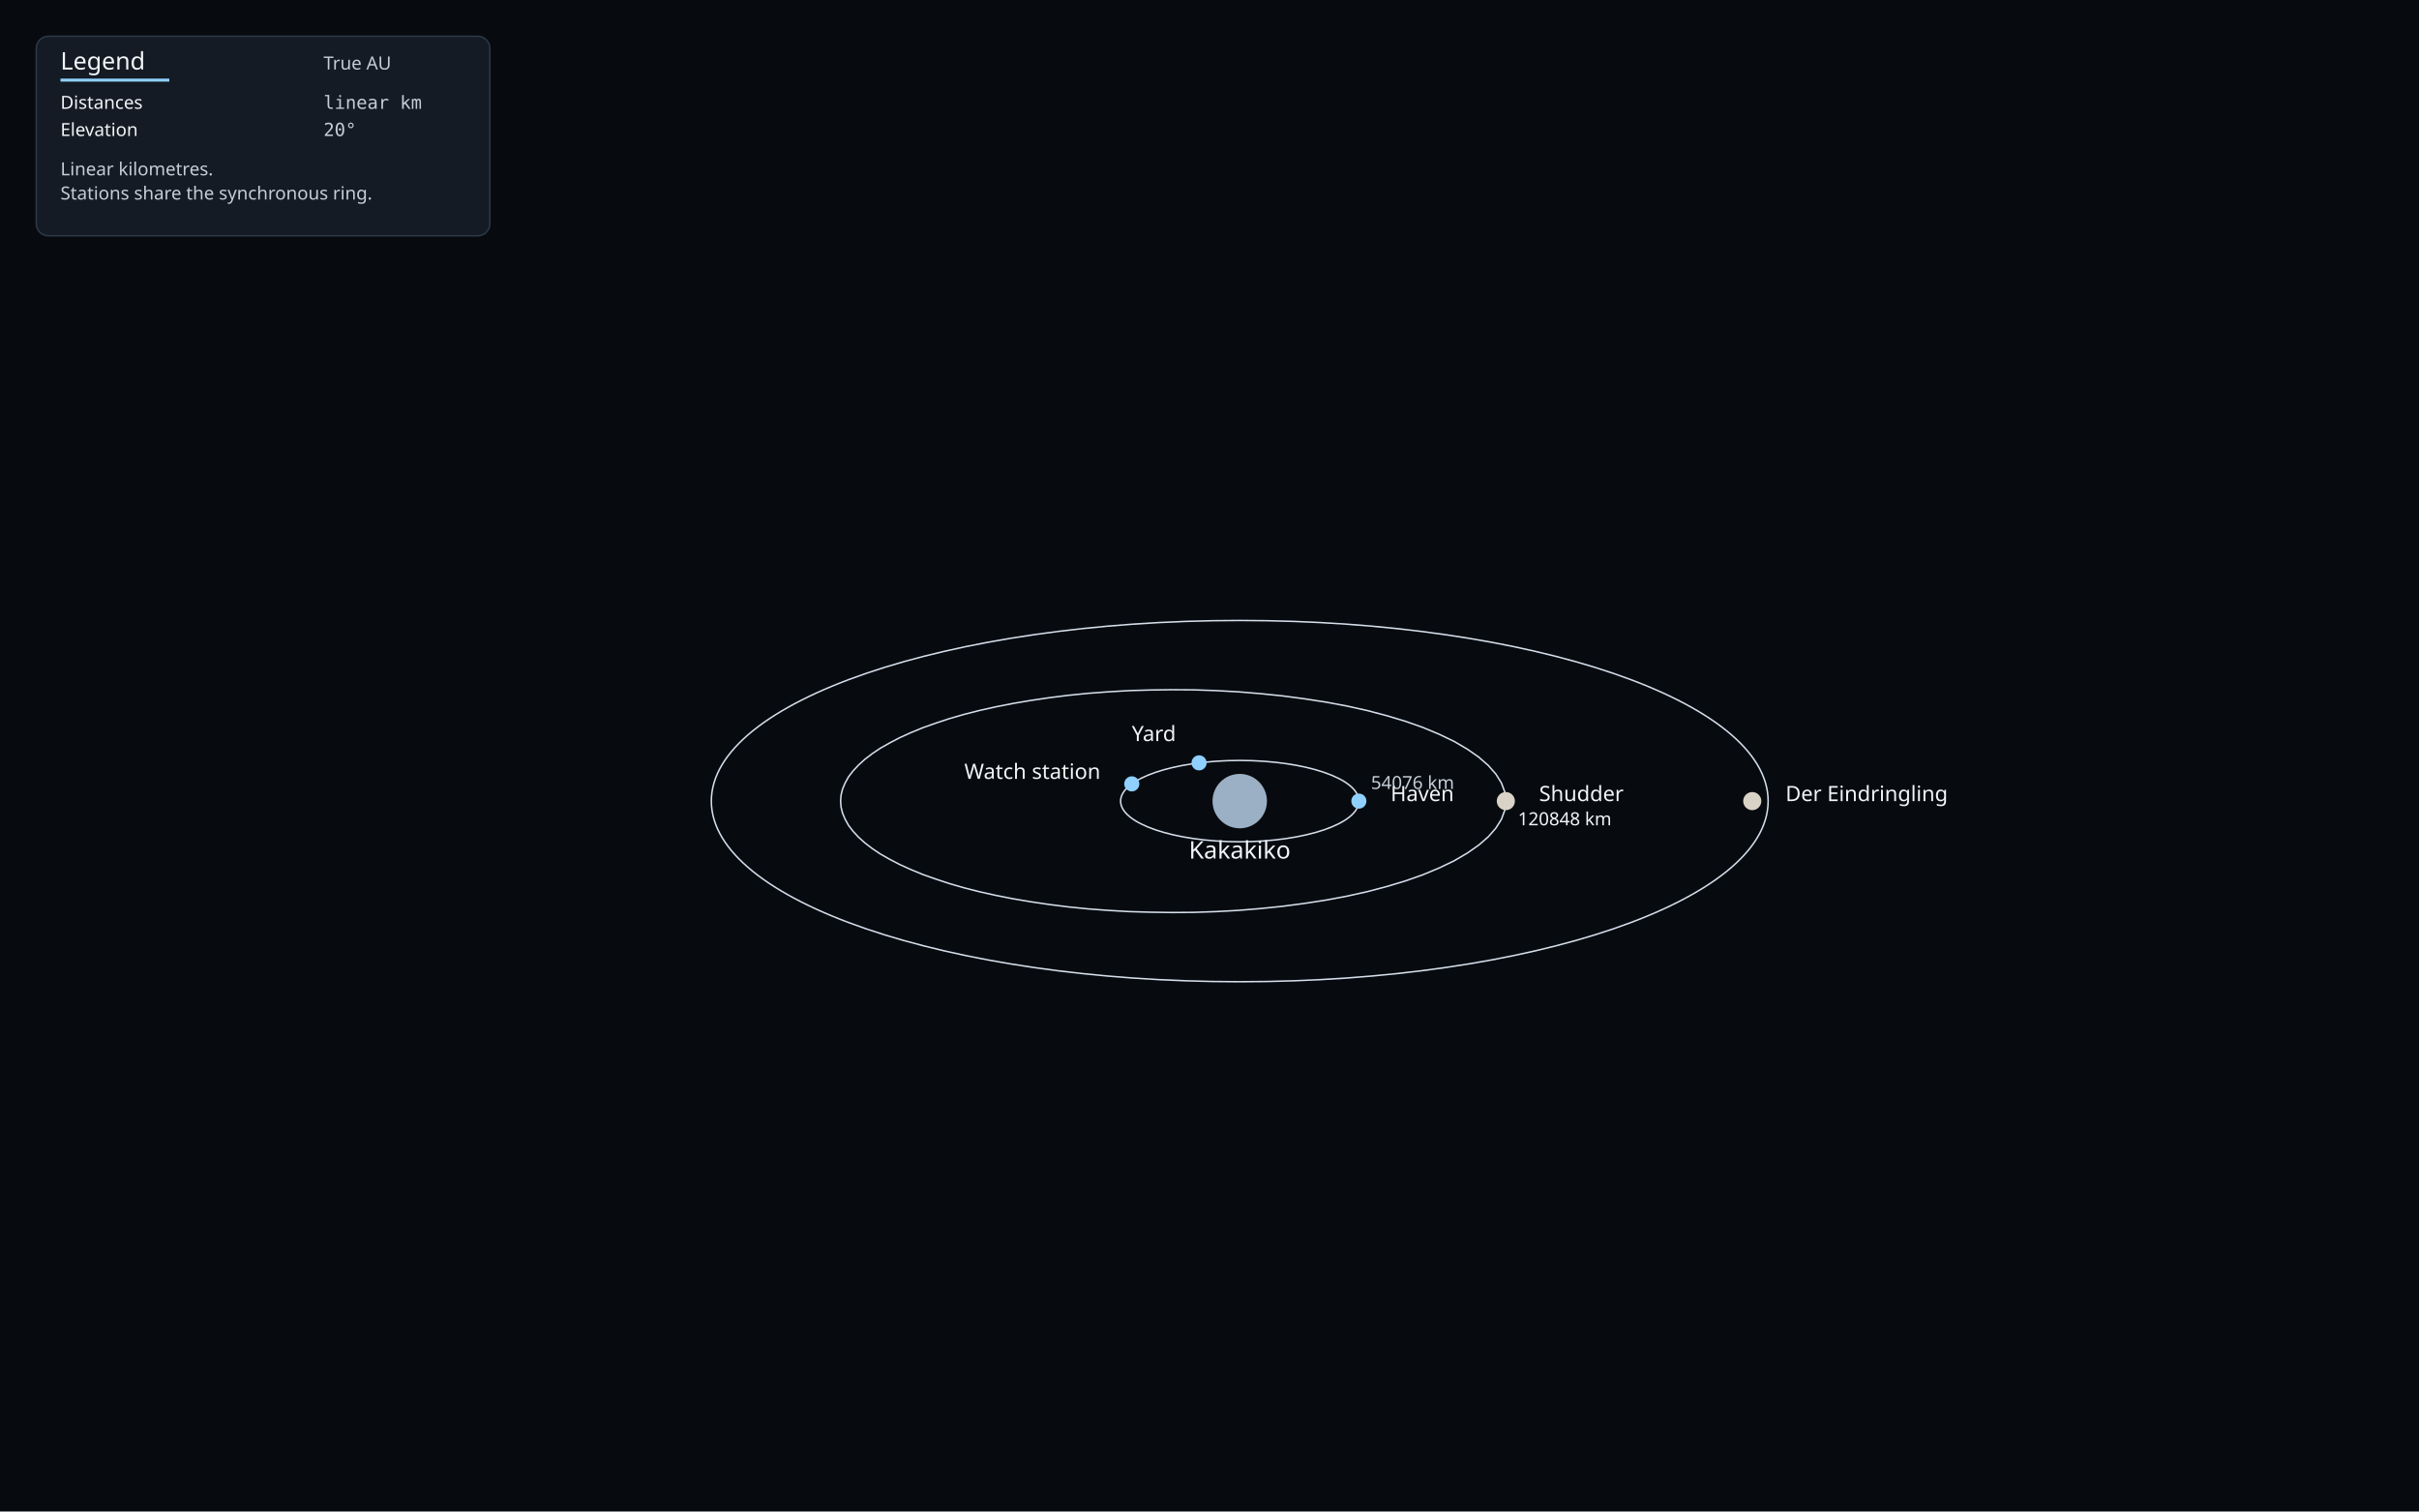
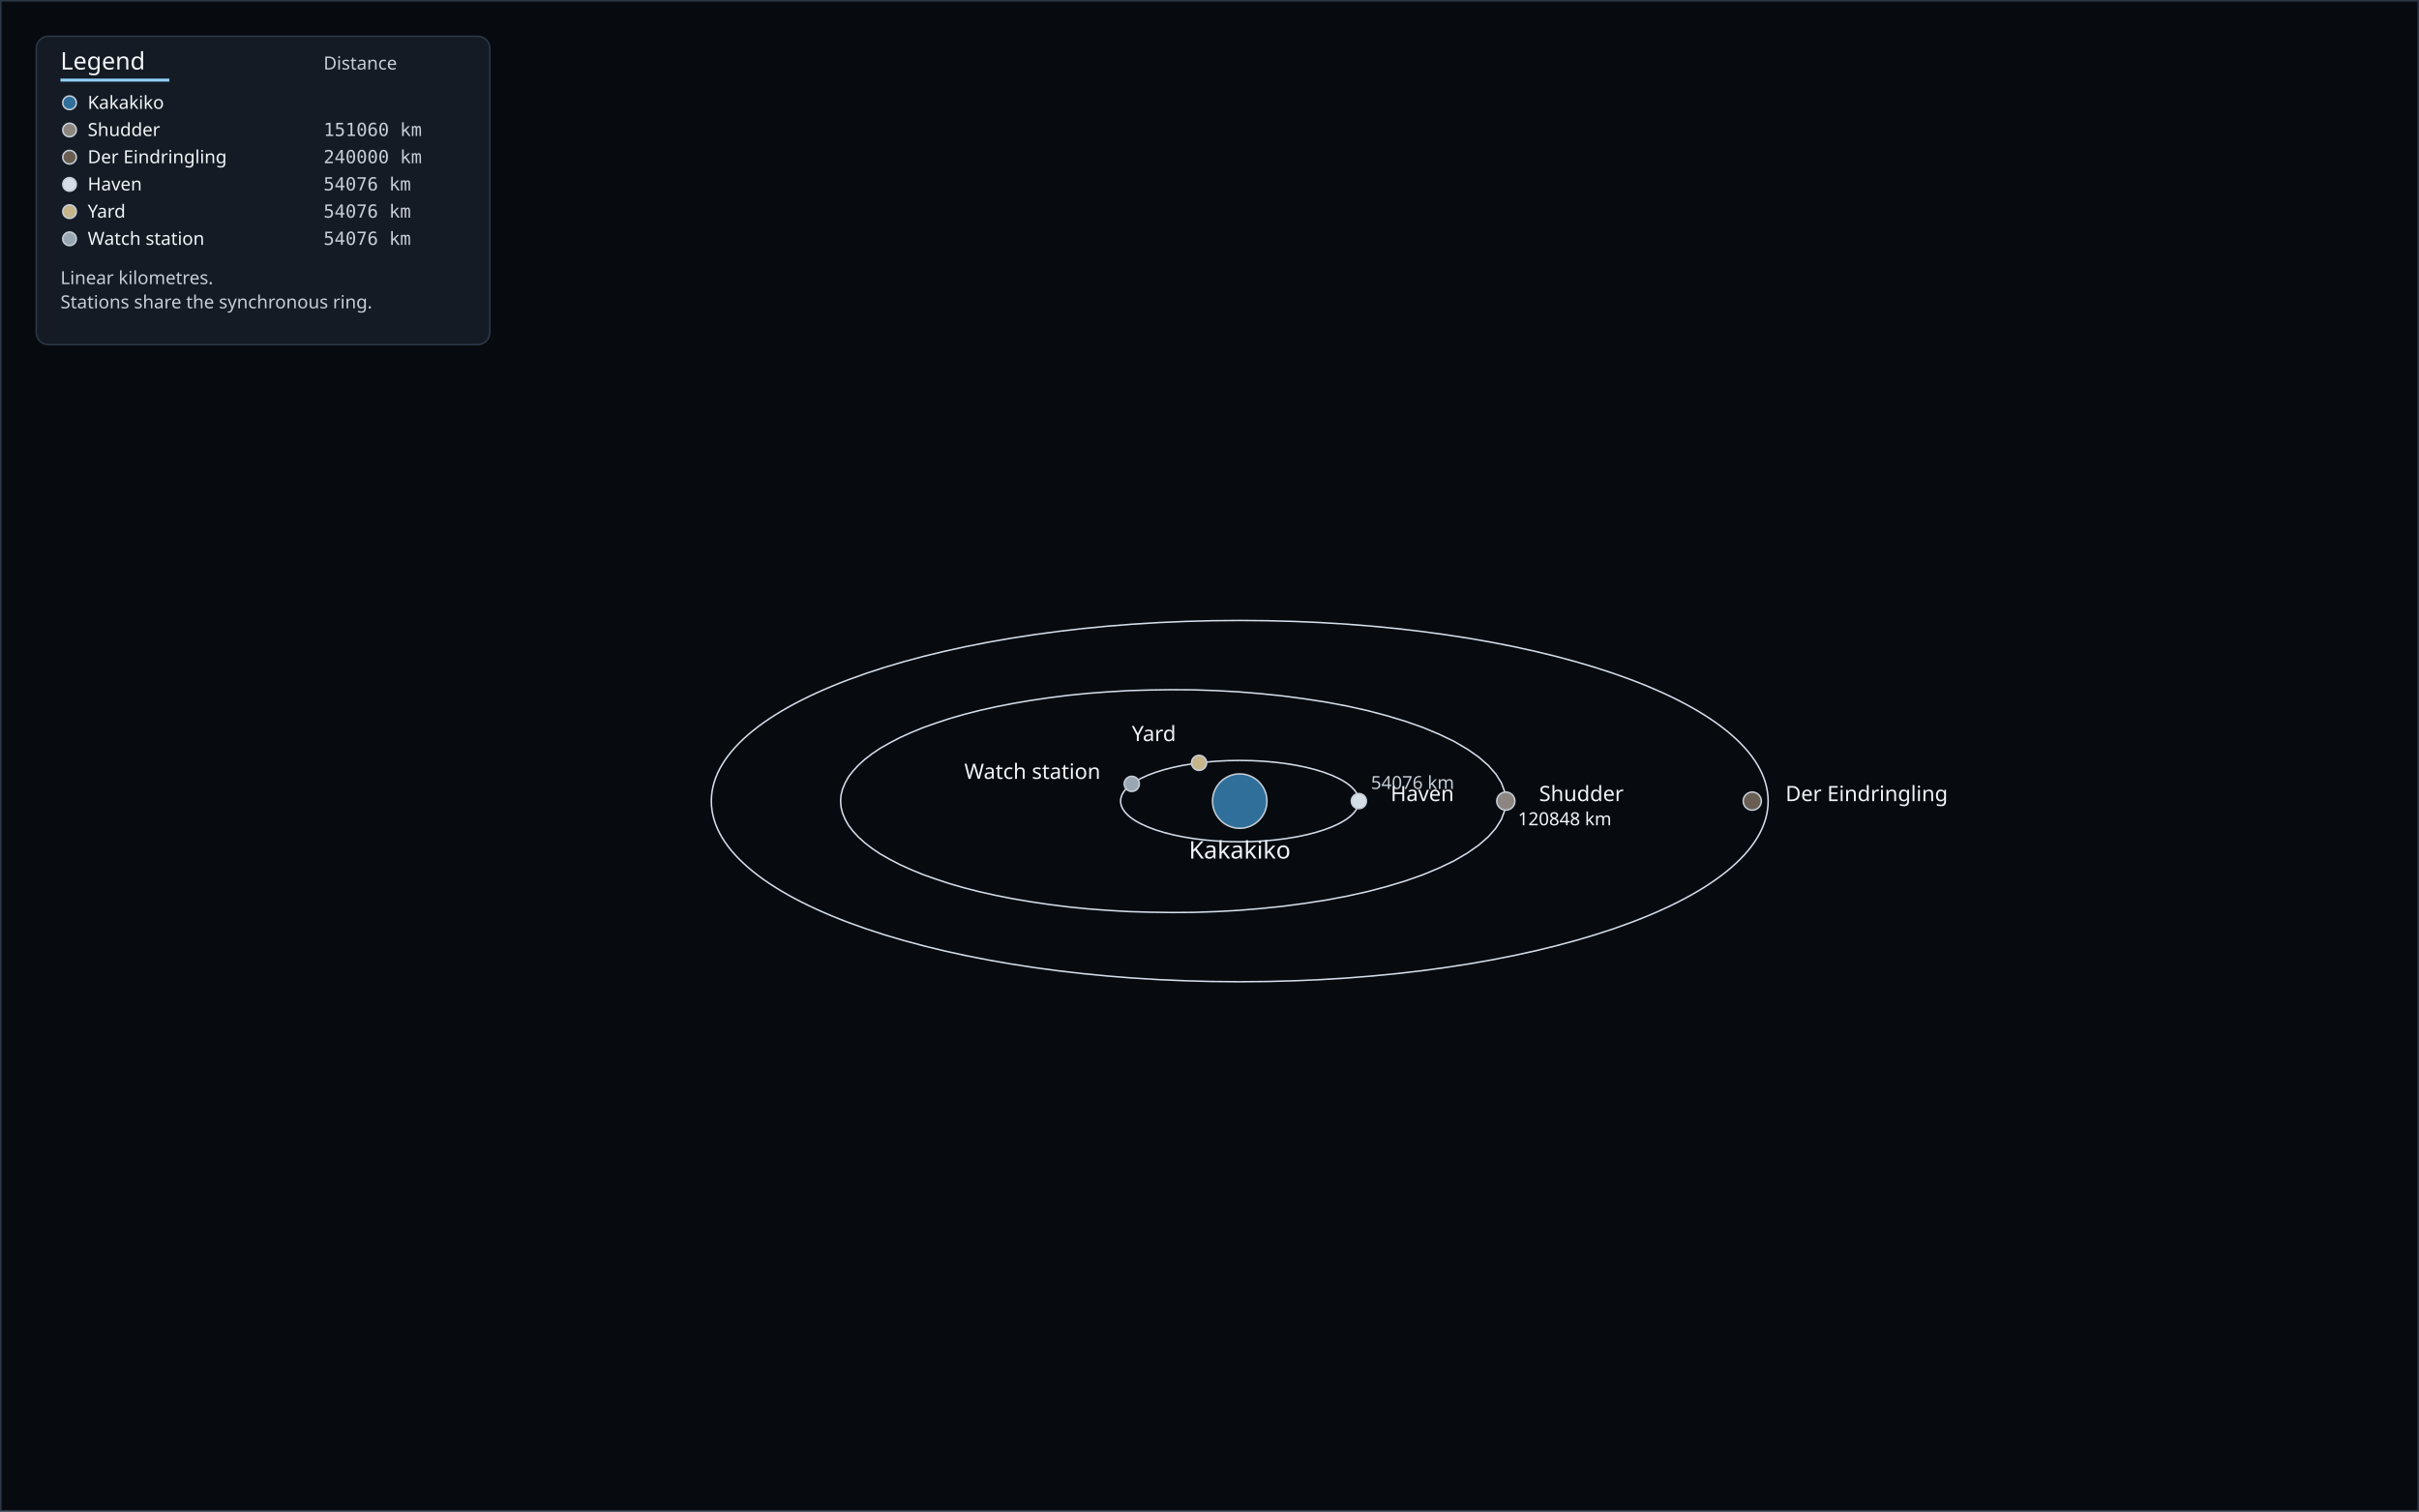
<svg xmlns="http://www.w3.org/2000/svg" width="1600" height="1000" viewBox="0 0 1600 1000" font-family="Segoe UI, system-ui, sans-serif">
  <radialGradient id="star-fill">
    <stop offset="0" stop-color="#fffaf0" />
    <stop offset="1" stop-color="#ffe0a0" />
  </radialGradient>
-   <rect width="1600" height="1000" fill="#070b10" />
+   <rect data-role="sky" width="1600" height="1000" fill="#070b10" />
  <g>
-     <ellipse data-id="sync" cx="820" cy="530" rx="78.8" ry="26.9" fill="none" stroke="transparent" stroke-width="12" />
-     <ellipse data-role="orbit" data-id="sync" cx="820" cy="530" rx="78.8" ry="26.9" fill="none" stroke="#d5deea" stroke-width="1" />
+     <ellipse data-id="haven" data-callout="orbit:haven" cx="820" cy="530" rx="78.8" ry="26.9" fill="none" stroke="transparent" stroke-width="12" />
+     <ellipse data-role="orbit" data-id="haven" cx="820" cy="530" rx="78.8" ry="26.9" fill="none" stroke="#d5deea" stroke-width="1" pointer-events="none" />
  </g>
  <text x="906.8" y="522.0" fill="#c5ced8" font-size="12">54076 km</text>
-   <path data-id="tc5a" d="M996.0 530.0 L995.3 524.0 L993.1 518.0 L989.4 512.1 L984.4 506.4 L978.1 500.9 L970.5 495.6 L961.8 490.5 L952.0 485.8 L941.2 481.3 L929.6 477.2 L917.3 473.5 L904.4 470.1 L890.9 467.1 L877.0 464.5 L862.7 462.3 L848.3 460.4 L833.6 458.9 L819.0 457.7 L804.3 456.9 L789.7 456.4 L775.2 456.3 L760.9 456.5 L746.9 456.9 L733.1 457.7 L719.7 458.7 L706.7 460.0 L694.0 461.6 L681.8 463.4 L670.0 465.4 L658.8 467.6 L648.0 470.0 L637.8 472.6 L628.1 475.4 L619.0 478.4 L610.5 481.4 L602.5 484.7 L595.2 488.0 L588.5 491.5 L582.3 495.0 L576.8 498.7 L572.0 502.4 L567.8 506.2 L564.2 510.1 L561.2 514.0 L559.0 518.0 L557.3 522.0 L556.3 526.0 L556.0 530.0 L556.3 534.0 L557.3 538.0 L559.0 542.0 L561.2 546.0 L564.2 549.9 L567.8 553.8 L572.0 557.6 L576.8 561.3 L582.3 565.0 L588.5 568.5 L595.2 572.0 L602.5 575.3 L610.5 578.6 L619.0 581.6 L628.1 584.6 L637.8 587.4 L648.0 590.0 L658.8 592.4 L670.0 594.6 L681.8 596.6 L694.0 598.4 L706.7 600.0 L719.7 601.3 L733.1 602.3 L746.9 603.1 L760.9 603.5 L775.2 603.7 L789.7 603.6 L804.3 603.1 L819.0 602.3 L833.6 601.1 L848.3 599.6 L862.7 597.7 L877.0 595.5 L890.9 592.9 L904.4 589.9 L917.3 586.5 L929.6 582.8 L941.2 578.7 L952.0 574.2 L961.8 569.5 L970.5 564.4 L978.1 559.1 L984.4 553.6 L989.4 547.9 L993.1 542.0 L995.3 536.0 L996.0 530.0" fill="none" stroke="#d5deea" stroke-width="1" />
+   <path data-callout="orbit:tc5a" d="M996.0 530.0 L995.3 524.0 L993.1 518.0 L989.4 512.1 L984.4 506.4 L978.1 500.9 L970.5 495.6 L961.8 490.5 L952.0 485.8 L941.2 481.3 L929.6 477.2 L917.3 473.5 L904.4 470.1 L890.9 467.1 L877.0 464.5 L862.7 462.3 L848.3 460.4 L833.6 458.9 L819.0 457.7 L804.3 456.9 L789.7 456.4 L775.2 456.3 L760.9 456.5 L746.9 456.9 L733.1 457.7 L719.7 458.7 L706.7 460.0 L694.0 461.6 L681.8 463.4 L670.0 465.4 L658.8 467.6 L648.0 470.0 L637.8 472.6 L628.1 475.4 L619.0 478.4 L610.5 481.4 L602.5 484.7 L595.2 488.0 L588.5 491.5 L582.3 495.0 L576.8 498.7 L572.0 502.4 L567.8 506.2 L564.2 510.1 L561.2 514.0 L559.0 518.0 L557.3 522.0 L556.3 526.0 L556.0 530.0 L556.3 534.0 L557.3 538.0 L559.0 542.0 L561.2 546.0 L564.2 549.9 L567.8 553.8 L572.0 557.6 L576.8 561.3 L582.3 565.0 L588.5 568.5 L595.2 572.0 L602.5 575.3 L610.5 578.6 L619.0 581.6 L628.1 584.6 L637.8 587.4 L648.0 590.0 L658.8 592.4 L670.0 594.6 L681.8 596.6 L694.0 598.4 L706.7 600.0 L719.7 601.3 L733.1 602.3 L746.9 603.1 L760.9 603.5 L775.2 603.7 L789.7 603.6 L804.3 603.1 L819.0 602.3 L833.6 601.1 L848.3 599.6 L862.7 597.7 L877.0 595.5 L890.9 592.9 L904.4 589.9 L917.3 586.5 L929.6 582.8 L941.2 578.7 L952.0 574.2 L961.8 569.5 L970.5 564.4 L978.1 559.1 L984.4 553.6 L989.4 547.9 L993.1 542.0 L995.3 536.0 L996.0 530.0" fill="none" stroke="transparent" stroke-width="10" />
+   <path data-id="tc5a" d="M996.0 530.0 L995.3 524.0 L993.1 518.0 L989.4 512.1 L984.4 506.4 L978.1 500.9 L970.5 495.6 L961.8 490.5 L952.0 485.8 L941.2 481.3 L929.6 477.2 L917.3 473.5 L904.4 470.1 L890.9 467.1 L877.0 464.5 L862.7 462.3 L848.3 460.4 L833.6 458.9 L819.0 457.7 L804.3 456.9 L789.7 456.4 L775.2 456.3 L760.9 456.5 L746.9 456.9 L733.1 457.7 L719.7 458.7 L706.7 460.0 L694.0 461.6 L681.8 463.4 L670.0 465.4 L658.8 467.6 L648.0 470.0 L637.8 472.6 L628.1 475.4 L619.0 478.4 L610.5 481.4 L602.5 484.7 L595.2 488.0 L588.5 491.5 L582.3 495.0 L576.8 498.7 L572.0 502.4 L567.8 506.2 L564.2 510.1 L561.2 514.0 L559.0 518.0 L557.3 522.0 L556.3 526.0 L556.0 530.0 L556.3 534.0 L557.3 538.0 L559.0 542.0 L561.2 546.0 L564.2 549.9 L567.8 553.8 L572.0 557.6 L576.8 561.3 L582.3 565.0 L588.5 568.5 L595.2 572.0 L602.5 575.3 L610.5 578.6 L619.0 581.6 L628.1 584.6 L637.8 587.4 L648.0 590.0 L658.8 592.4 L670.0 594.6 L681.8 596.6 L694.0 598.4 L706.7 600.0 L719.7 601.3 L733.1 602.3 L746.9 603.1 L760.9 603.5 L775.2 603.7 L789.7 603.6 L804.3 603.1 L819.0 602.3 L833.6 601.1 L848.3 599.6 L862.7 597.7 L877.0 595.5 L890.9 592.9 L904.4 589.9 L917.3 586.5 L929.6 582.8 L941.2 578.7 L952.0 574.2 L961.8 569.5 L970.5 564.4 L978.1 559.1 L984.4 553.6 L989.4 547.9 L993.1 542.0 L995.3 536.0 L996.0 530.0" fill="none" stroke="#d5deea" stroke-width="1" pointer-events="none" />
  <g>
-     <ellipse data-id="tc5b" cx="820" cy="530" rx="349.5" ry="119.5" fill="none" stroke="transparent" stroke-width="12" />
-     <ellipse data-role="orbit" data-id="tc5b" cx="820" cy="530" rx="349.5" ry="119.5" fill="none" stroke="#d5deea" stroke-width="1" />
+     <ellipse data-id="tc5b" data-callout="orbit:tc5b" cx="820" cy="530" rx="349.5" ry="119.5" fill="none" stroke="transparent" stroke-width="12" />
+     <ellipse data-role="orbit" data-id="tc5b" cx="820" cy="530" rx="349.5" ry="119.5" fill="none" stroke="#d5deea" stroke-width="1" pointer-events="none" />
  </g>
  <text x="1004.0" y="546.0" fill="#f2f5f8" font-size="12">120848 km</text>
-   <circle data-id="yard" cx="793.1" cy="504.7" r="5.0" fill="#8fd0ff" />
-   <circle data-id="watch" cx="748.6" cy="518.6" r="5.0" fill="#8fd0ff" />
-   <circle data-id="tc5a" cx="996.0" cy="530.0" r="6.0" fill="#d9d3c7" />
-   <circle data-id="tc5b" cx="1159.0" cy="530.0" r="6.0" fill="#d9d3c7" />
-   <circle data-id="haven" cx="898.8" cy="530.0" r="5.0" fill="#8fd0ff" />
-   <circle id="focus" cx="820" cy="530" r="18.0" fill="#9bb0c4" />
-   <text text-anchor="middle" x="820" y="568" fill="#f2f5f8" font-size="16">Kakakiko</text>
-   <text data-name="yard" text-anchor="end" x="777.8" y="490.3" fill="#f2f5f8" font-size="14">Yard</text>
-   <text data-name="watch" text-anchor="end" x="727.9" y="515.3" fill="#f2f5f8" font-size="14">Watch station</text>
-   <text data-name="tc5a" text-anchor="start" x="1018.0" y="530.0" fill="#f2f5f8" font-size="14">Shudder</text>
-   <text data-name="tc5b" text-anchor="start" x="1181.0" y="530.0" fill="#f2f5f8" font-size="14">Der Eindringling</text>
-   <text data-name="haven" text-anchor="start" x="919.8" y="530.0" fill="#f2f5f8" font-size="14">Haven</text>
+   <circle data-id="yard" data-callout="body:yard" cx="793.1" cy="504.7" r="5.0" fill="#c6b48a" stroke="#c5ced8" stroke-width="1" />
+   <circle data-id="watch" data-callout="body:watch" cx="748.6" cy="518.6" r="5.0" fill="#9aa7b2" stroke="#c5ced8" stroke-width="1" />
+   <circle data-id="tc5a" data-callout="body:tc5a" cx="996.0" cy="530.0" r="6.0" fill="#8d8680" stroke="#c5ced8" stroke-width="1" />
+   <circle data-id="tc5b" data-callout="body:tc5b" cx="1159.0" cy="530.0" r="6.0" fill="#6a5e52" stroke="#c5ced8" stroke-width="1" />
+   <circle data-id="haven" data-callout="body:haven" cx="898.8" cy="530.0" r="5.0" fill="#d5dde6" stroke="#c5ced8" stroke-width="1" />
+   <circle id="focus" data-callout="body:tc5" cx="820" cy="530" r="18.0" fill="#2f6f9a" stroke="#c5ced8" stroke-width="1" />
+   <text data-callout="body:tc5" text-anchor="middle" x="820" y="568" fill="#f2f5f8" font-size="16">Kakakiko</text>
+   <text data-name="yard" data-callout="body:yard" text-anchor="end" x="777.8" y="490.3" fill="#f2f5f8" font-size="14">Yard</text>
+   <text data-name="watch" data-callout="body:watch" text-anchor="end" x="727.9" y="515.3" fill="#f2f5f8" font-size="14">Watch station</text>
+   <text data-name="tc5a" data-callout="body:tc5a" text-anchor="start" x="1018.0" y="530.0" fill="#f2f5f8" font-size="14">Shudder</text>
+   <text data-name="tc5b" data-callout="body:tc5b" text-anchor="start" x="1181.0" y="530.0" fill="#f2f5f8" font-size="14">Der Eindringling</text>
+   <text data-name="haven" data-callout="body:haven" text-anchor="start" x="919.8" y="530.0" fill="#f2f5f8" font-size="14">Haven</text>
  <g id="legend">
-     <rect x="24" y="24" width="300" height="132" rx="8" fill="#141b24" stroke="#2c3848" stroke-width="1" />
+     <rect x="24" y="24" width="300" height="204" rx="8" fill="#141b24" stroke="#2c3848" stroke-width="1" />
    <rect x="40" y="52" width="72" height="2" fill="#8fd0ff" />
    <text x="40" y="46" fill="#f2f5f8" font-size="16">Legend</text>
-     <text x="214" y="46" fill="#c5ced8" font-size="12">True AU</text>
-     <text x="40" y="72" fill="#f2f5f8" font-size="12">Distances</text>
-     <text x="214" y="72" fill="#c5ced8" font-size="12" font-family="ui-monospace, Cascadia Mono, Consolas, monospace">linear km</text>
-     <text x="40" y="90" fill="#f2f5f8" font-size="12">Elevation</text>
-     <text x="214" y="90" fill="#c5ced8" font-size="12" font-family="ui-monospace, Cascadia Mono, Consolas, monospace">20°</text>
-     <text x="40" y="116" fill="#c5ced8" font-size="12">Linear kilometres.</text>
-     <text x="40" y="132" fill="#c5ced8" font-size="12">Stations share the synchronous ring.</text>
+     <text x="214" y="46" fill="#c5ced8" font-size="12">Distance</text>
+     <circle data-swatch="tc5" data-callout="body:tc5" cx="46" cy="68" r="4.5" fill="#2f6f9a" stroke="#c5ced8" stroke-width="1" />
+     <text x="58" y="72" fill="#f2f5f8" font-size="12">Kakakiko</text>
+     <text x="214" y="72" fill="#c5ced8" font-size="12" font-family="ui-monospace, Cascadia Mono, Consolas, monospace" />
+     <circle data-swatch="tc5a" data-callout="body:tc5a" cx="46" cy="86" r="4.5" fill="#8d8680" stroke="#c5ced8" stroke-width="1" />
+     <text x="58" y="90" fill="#f2f5f8" font-size="12">Shudder</text>
+     <text x="214" y="90" fill="#c5ced8" font-size="12" font-family="ui-monospace, Cascadia Mono, Consolas, monospace">151060 km</text>
+     <circle data-swatch="tc5b" data-callout="body:tc5b" cx="46" cy="104" r="4.5" fill="#6a5e52" stroke="#c5ced8" stroke-width="1" />
+     <text x="58" y="108" fill="#f2f5f8" font-size="12">Der Eindringling</text>
+     <text x="214" y="108" fill="#c5ced8" font-size="12" font-family="ui-monospace, Cascadia Mono, Consolas, monospace">240000 km</text>
+     <circle data-swatch="haven" data-callout="body:haven" cx="46" cy="122" r="4.5" fill="#d5dde6" stroke="#c5ced8" stroke-width="1" />
+     <text x="58" y="126" fill="#f2f5f8" font-size="12">Haven</text>
+     <text x="214" y="126" fill="#c5ced8" font-size="12" font-family="ui-monospace, Cascadia Mono, Consolas, monospace">54076 km</text>
+     <circle data-swatch="yard" data-callout="body:yard" cx="46" cy="140" r="4.5" fill="#c6b48a" stroke="#c5ced8" stroke-width="1" />
+     <text x="58" y="144" fill="#f2f5f8" font-size="12">Yard</text>
+     <text x="214" y="144" fill="#c5ced8" font-size="12" font-family="ui-monospace, Cascadia Mono, Consolas, monospace">54076 km</text>
+     <circle data-swatch="watch" data-callout="body:watch" cx="46" cy="158" r="4.5" fill="#9aa7b2" stroke="#c5ced8" stroke-width="1" />
+     <text x="58" y="162" fill="#f2f5f8" font-size="12">Watch station</text>
+     <text x="214" y="162" fill="#c5ced8" font-size="12" font-family="ui-monospace, Cascadia Mono, Consolas, monospace">54076 km</text>
+     <text x="40" y="188" fill="#c5ced8" font-size="12">Linear kilometres.</text>
+     <text x="40" y="204" fill="#c5ced8" font-size="12">Stations share the synchronous ring.</text>
  </g>
+   <rect data-role="frame" x="0.5" y="0.5" width="1599" height="999" fill="none" stroke="#2c3848" stroke-width="1" pointer-events="none" />
</svg>
